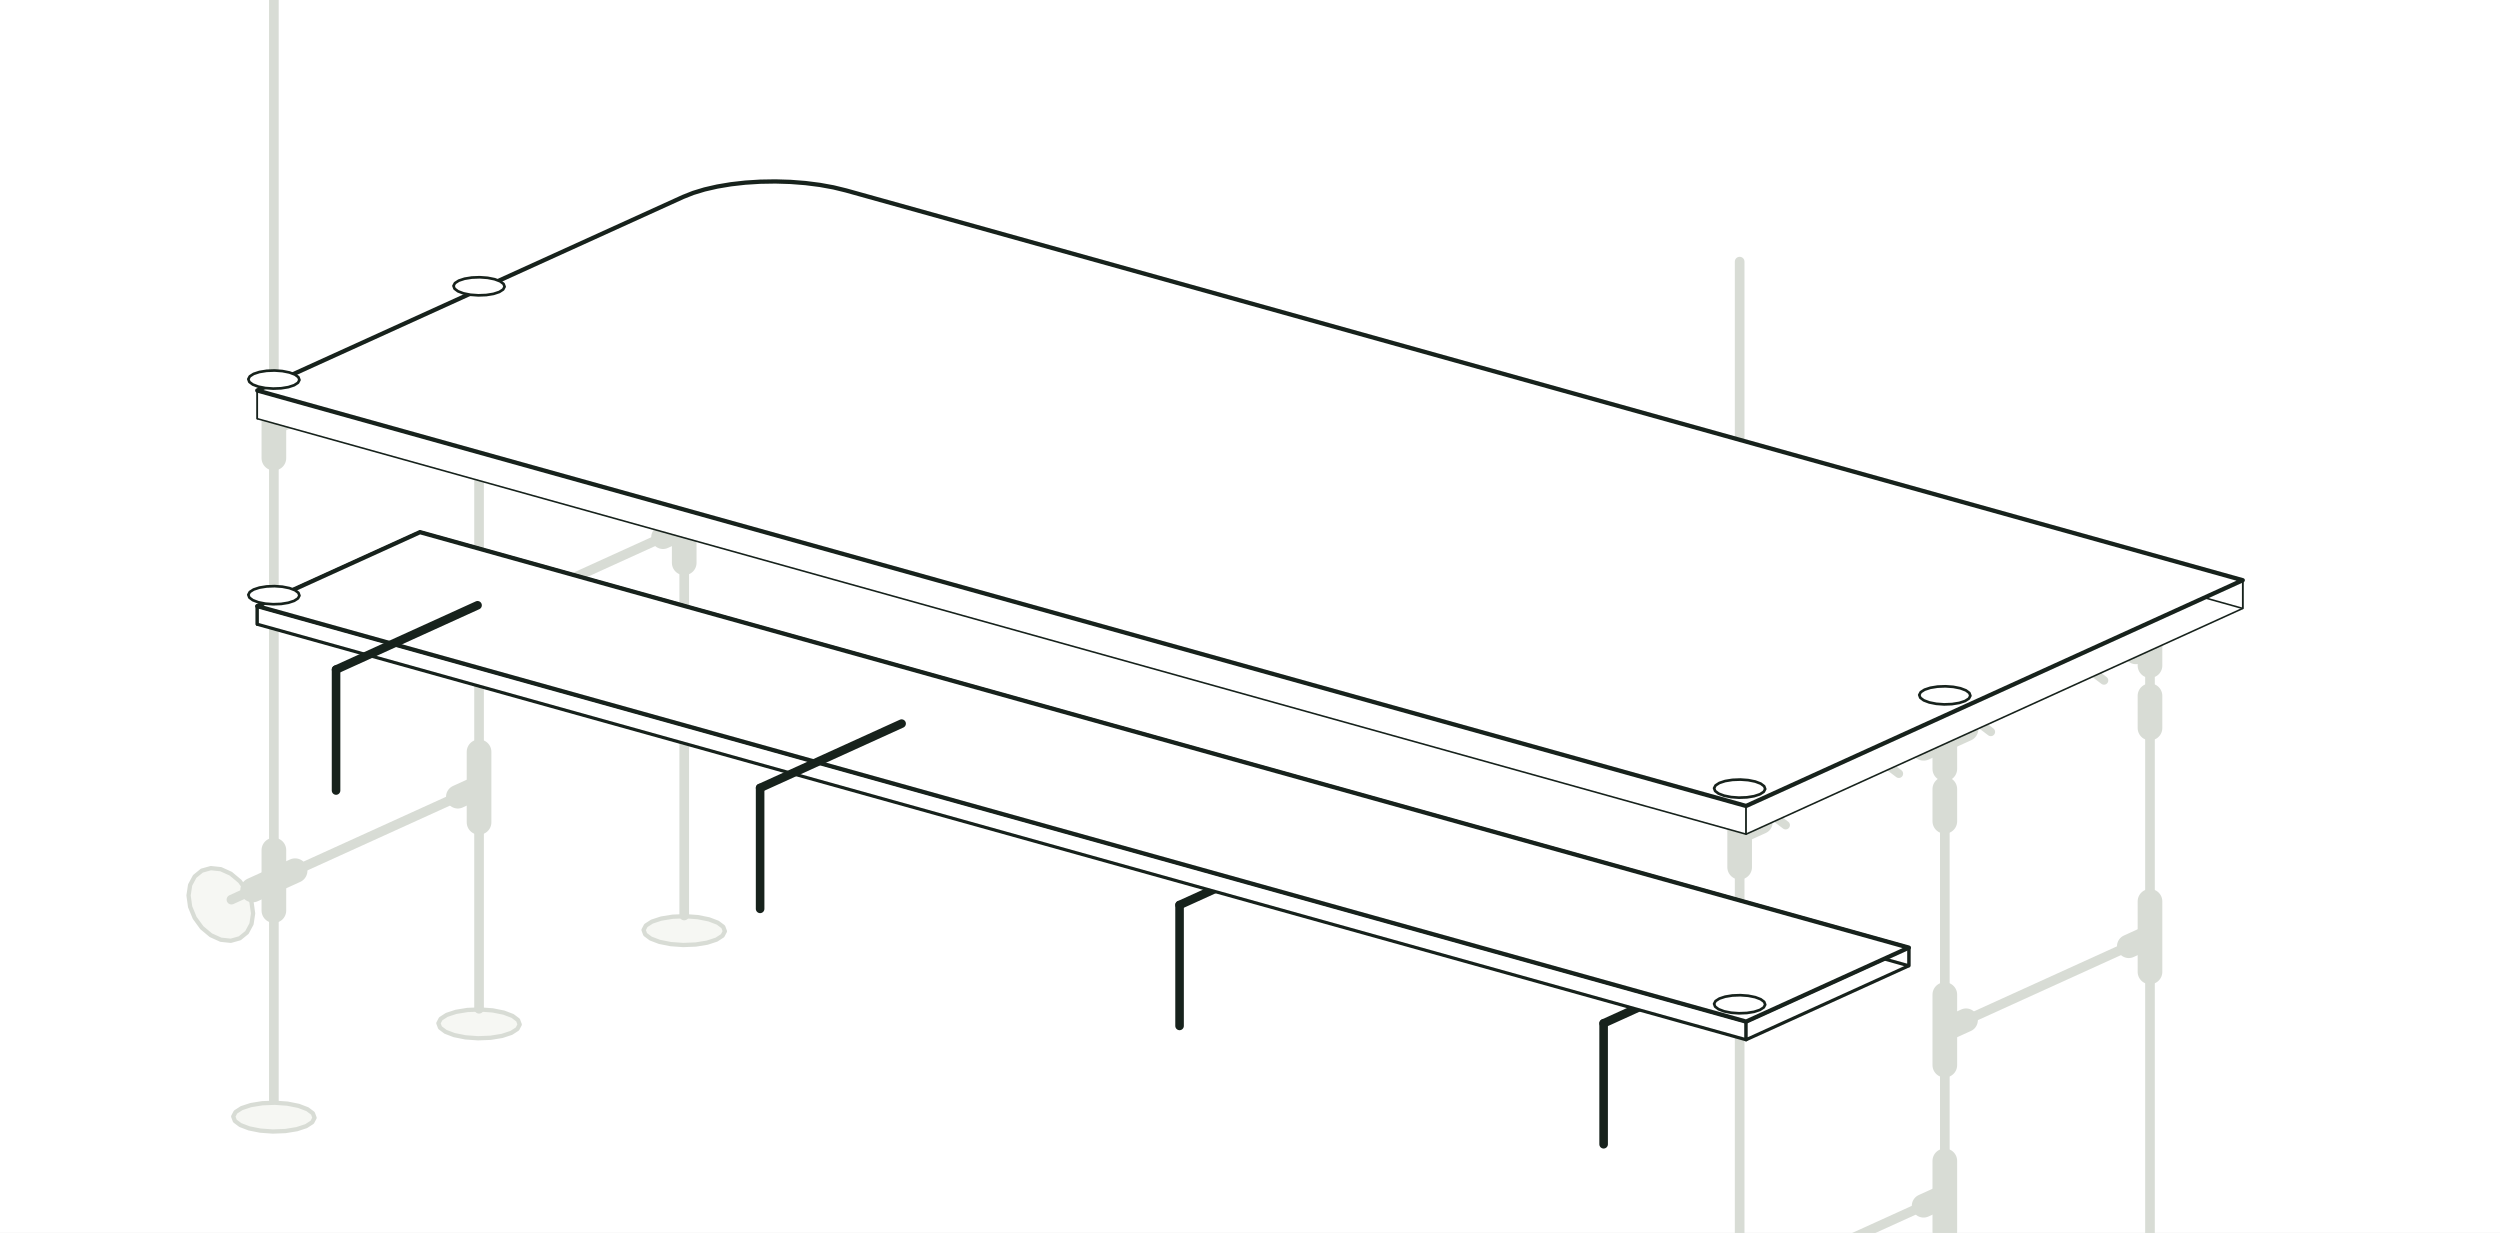
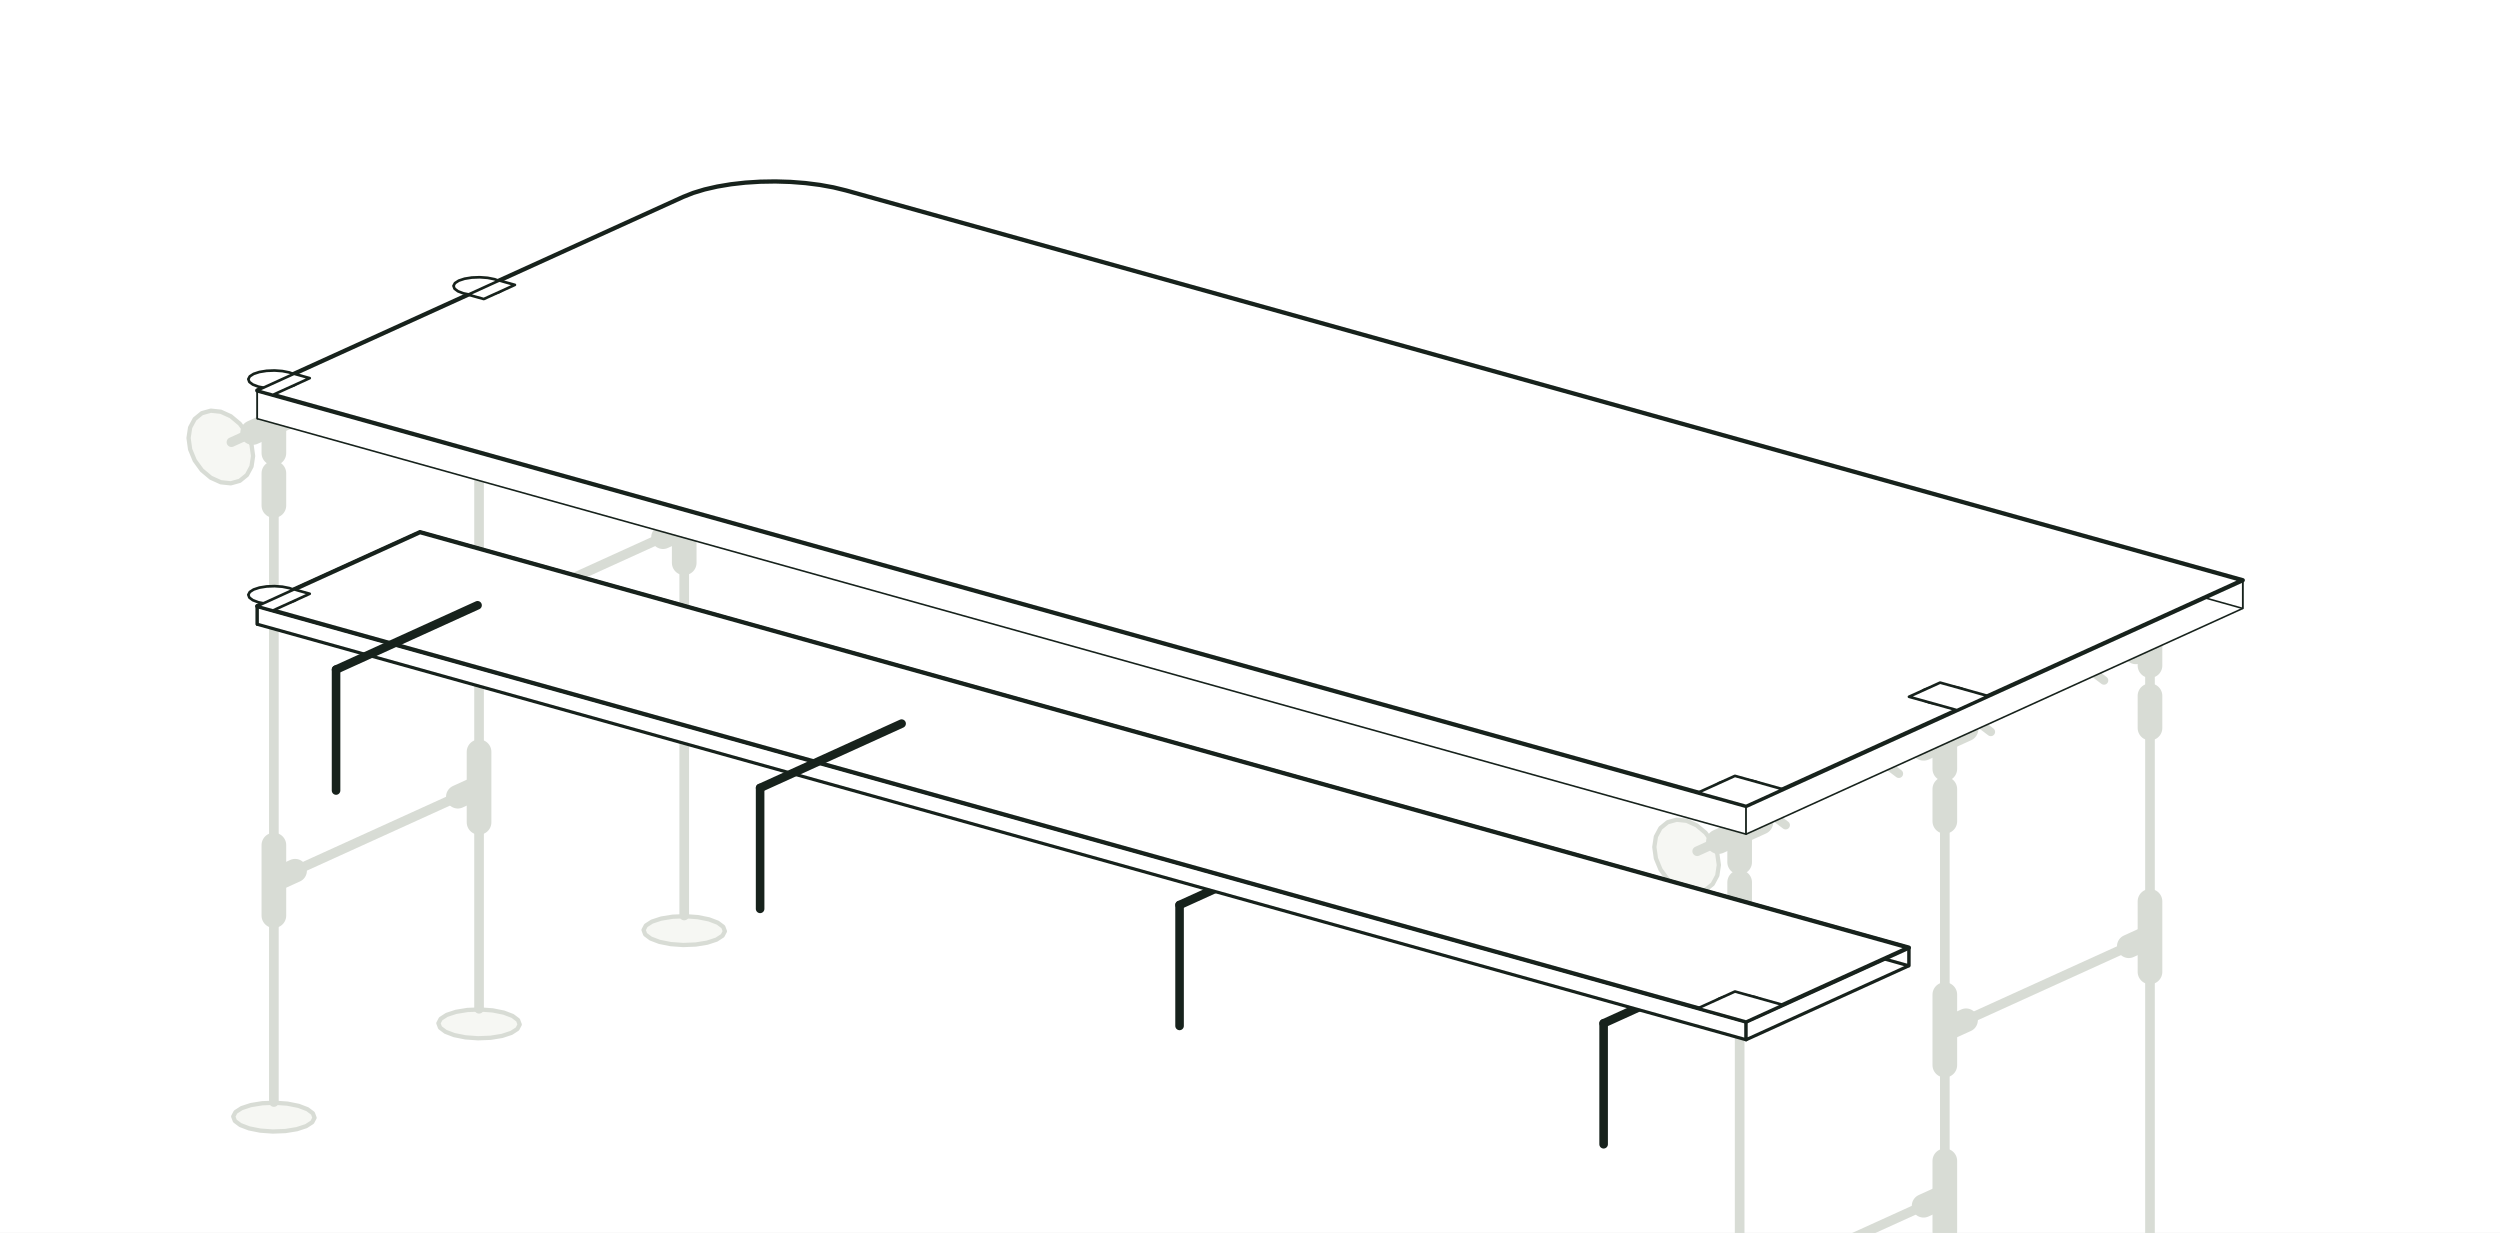
<svg xmlns="http://www.w3.org/2000/svg" viewBox="-638.30 -868.16 2332.22 1149.96" role="img" aria-labelledby="title">
  <rect x="-638.3" y="-868.16" width="2332.22" height="1149.96" fill="#fff" />
  <line x1="2983.24" y1="1099.26" x2="2983.24" y2="159.26" stroke="#d8dcd5" stroke-width="9" stroke-linecap="round" />
  <polygon points="2960.14,1123.86 2970.57,1125.94 2982.24,1126.79 2994.01,1126.33 3004.73,1124.59 3013.34,1121.76 3019.01,1118.10 3021.17,1113.98 3019.62,1109.80 3014.51,1105.97 3006.34,1102.86 2995.91,1100.78 2984.24,1099.93 2972.47,1100.39 2961.75,1102.13 2953.14,1104.96 2947.47,1108.62 2945.31,1112.74 2946.86,1116.92 2951.97,1120.75" stroke="#d8dcd5" fill="#f6f7f3" stroke-width="4" stroke-linejoin="round" />
  <line x1="3174.64" y1="1012.26" x2="3174.64" y2="72.26" stroke="#d8dcd5" stroke-width="9" stroke-linecap="round" />
  <polygon points="3151.54,1036.86 3161.97,1038.94 3173.64,1039.79 3185.41,1039.33 3196.13,1037.59 3204.74,1034.76 3210.41,1031.10 3212.57,1026.98 3211.02,1022.80 3205.91,1018.97 3197.74,1015.86 3187.31,1013.78 3175.64,1012.93 3163.87,1013.39 3153.15,1015.13 3144.54,1017.96 3138.87,1021.62 3136.71,1025.74 3138.26,1029.92 3143.37,1033.75" stroke="#d8dcd5" fill="#f6f7f3" stroke-width="4" stroke-linejoin="round" />
  <polygon points="2408.02,969.78 2418.45,971.86 2430.12,972.71 2441.89,972.25 2452.61,970.51 2461.22,967.68 2466.89,964.02 2469.05,959.90 2467.50,955.72 2462.39,951.89 2454.22,948.78 2443.79,946.70 2432.12,945.85 2420.35,946.31 2409.63,948.05 2401.02,950.88 2395.35,954.54 2393.19,958.66 2394.74,962.84 2399.85,966.67" stroke="#d8dcd5" fill="#f6f7f3" stroke-width="4" stroke-linejoin="round" />
  <line x1="2431.12" y1="945.18" x2="2431.12" y2="5.18" stroke="#d8dcd5" stroke-width="9" stroke-linecap="round" />
+   <line x1="2622.52" y1="858.18" x2="2622.52" y2="-81.82" stroke="#d8dcd5" stroke-width="9" stroke-linecap="round" />
  <polygon points="2599.42,882.78 2609.85,884.86 2621.52,885.71 2633.29,885.25 2644.01,883.51 2652.62,880.68 2658.29,877.02 2660.45,872.90 2658.90,868.72 2653.79,864.89 2645.62,861.78 2635.19,859.70 2623.52,858.85 2611.75,859.31 2601.03,861.05 2592.42,863.88 2586.75,867.54 2584.59,871.66 2586.14,875.84 2591.25,879.67" stroke="#d8dcd5" fill="#f6f7f3" stroke-width="4" stroke-linejoin="round" />
-   <line x1="2622.52" y1="858.18" x2="2622.52" y2="-81.82" stroke="#d8dcd5" stroke-width="9" stroke-linecap="round" />
+   <line x1="1879.00" y1="791.10" x2="1879.00" y2="-148.90" stroke="#d8dcd5" stroke-width="9" stroke-linecap="round" />
  <polygon points="1855.90,815.70 1866.33,817.78 1878.00,818.63 1889.77,818.17 1900.49,816.43 1909.10,813.60 1914.77,809.94 1916.93,805.82 1915.38,801.64 1910.27,797.81 1902.10,794.70 1891.67,792.62 1880.00,791.77 1868.23,792.23 1857.51,793.97 1848.90,796.80 1843.23,800.46 1841.07,804.58 1842.62,808.76 1847.73,812.59" stroke="#d8dcd5" fill="#f6f7f3" stroke-width="4" stroke-linejoin="round" />
-   <line x1="1879.00" y1="791.10" x2="1879.00" y2="-148.90" stroke="#d8dcd5" stroke-width="9" stroke-linecap="round" />
+   <line x1="2070.40" y1="704.10" x2="2070.40" y2="-235.90" stroke="#d8dcd5" stroke-width="9" stroke-linecap="round" />
  <polygon points="2047.30,728.70 2057.73,730.78 2069.40,731.63 2081.17,731.17 2091.89,729.43 2100.50,726.60 2106.17,722.94 2108.33,718.82 2106.78,714.64 2101.67,710.81 2093.50,707.70 2083.07,705.62 2071.40,704.77 2059.63,705.23 2048.91,706.97 2040.30,709.80 2034.63,713.46 2032.47,717.58 2034.02,721.76 2039.13,725.59" stroke="#d8dcd5" fill="#f6f7f3" stroke-width="4" stroke-linejoin="round" />
-   <line x1="2070.40" y1="704.10" x2="2070.40" y2="-235.90" stroke="#d8dcd5" stroke-width="9" stroke-linecap="round" />
-   <polygon points="965.20,365.60 963.73,355.02 959.45,344.66 952.79,335.52 944.40,328.51 935.10,324.30 925.80,323.31 917.41,325.65 910.75,331.07 906.47,339.04 905.00,348.80 906.47,359.38 910.75,369.74 917.41,378.88 925.80,385.89 935.10,390.10 944.40,391.09 952.79,388.75 959.45,383.33 963.73,375.36" stroke="#d8dcd5" fill="#f6f7f3" stroke-width="4" stroke-linejoin="round" />
-   <line x1="971.40" y1="340.70" x2="945.00" y2="352.70" stroke="#d8dcd5" stroke-width="9" stroke-linecap="round" />
-   <line x1="984.60" y1="541.50" x2="984.60" y2="353.50" stroke="#d8dcd5" stroke-width="9" stroke-linecap="round" />
+   <polygon points="965.20,-61.16 963.73,-71.74 959.45,-82.10 952.79,-91.24 944.40,-98.25 935.10,-102.46 925.80,-103.45 917.41,-101.11 910.75,-95.69 906.47,-87.72 905.00,-77.96 906.47,-67.38 910.75,-57.02 917.41,-47.88 925.80,-40.87 935.10,-36.66 944.40,-35.67 952.79,-38.01 959.45,-43.43 963.73,-51.40" stroke="#d8dcd5" fill="#f6f7f3" stroke-width="4" stroke-linejoin="round" />
+   <line x1="971.40" y1="-86.06" x2="945.00" y2="-74.06" stroke="#d8dcd5" stroke-width="9" stroke-linecap="round" />
+   <line x1="984.60" y1="-63.86" x2="984.60" y2="-120.26" stroke="#d8dcd5" stroke-width="23" stroke-linecap="round" />
+   <line x1="964.80" y1="-83.06" x2="1004.40" y2="-101.06" stroke="#d8dcd5" stroke-width="23" stroke-linecap="round" />
+   <line x1="984.60" y1="541.50" x2="984.60" y2="-24.38" stroke="#d8dcd5" stroke-width="9" stroke-linecap="round" />
+   <line x1="984.60" y1="367.60" x2="984.60" y2="301.80" stroke="#d8dcd5" stroke-width="23" stroke-linecap="round" />
+   <line x1="984.60" y1="334.70" x2="1004.40" y2="325.70" stroke="#d8dcd5" stroke-width="22" stroke-linecap="round" />
+   <line x1="984.60" y1="-14.98" x2="984.60" y2="-45.06" stroke="#d8dcd5" stroke-width="23" stroke-linecap="round" />
+   <line x1="984.60" y1="-35.66" x2="984.60" y2="-73.26" stroke="#d8dcd5" stroke-width="9" stroke-linecap="round" />
  <polygon points="961.50,566.10 971.93,568.18 983.60,569.03 995.37,568.57 1006.09,566.83 1014.70,564.00 1020.37,560.34 1022.53,556.22 1020.98,552.04 1015.87,548.21 1007.70,545.10 997.27,543.02 985.60,542.17 973.83,542.63 963.11,544.37 954.50,547.20 948.83,550.86 946.67,554.98 948.22,559.16 953.33,562.99" stroke="#d8dcd5" fill="#f6f7f3" stroke-width="4" stroke-linejoin="round" />
-   <line x1="984.60" y1="315.90" x2="984.60" y2="-624.10" stroke="#d8dcd5" stroke-width="9" stroke-linecap="round" />
-   <line x1="984.60" y1="362.90" x2="984.60" y2="306.50" stroke="#d8dcd5" stroke-width="23" stroke-linecap="round" />
-   <line x1="964.80" y1="343.70" x2="1004.40" y2="325.70" stroke="#d8dcd5" stroke-width="23" stroke-linecap="round" />
-   <line x1="984.60" y1="-59.16" x2="984.60" y2="-124.96" stroke="#d8dcd5" stroke-width="23" stroke-linecap="round" />
-   <line x1="984.60" y1="-92.06" x2="1004.40" y2="-101.06" stroke="#d8dcd5" stroke-width="22" stroke-linecap="round" />
  <line x1="997.80" y1="328.70" x2="1162.80" y2="253.70" stroke="#d8dcd5" stroke-width="9" stroke-linecap="round" />
  <line x1="997.80" y1="-98.06" x2="1162.80" y2="-173.06" stroke="#d8dcd5" stroke-width="9" stroke-linecap="round" />
  <line x1="1027.50" y1="-98.40" x2="999.98" y2="-119.24" stroke="#d8dcd5" stroke-width="8" stroke-linecap="round" />
  <line x1="999.98" y1="-119.24" x2="999.98" y2="-141.80" stroke="#d8dcd5" stroke-width="5" stroke-linecap="round" />
  <line x1="1133.10" y1="-146.40" x2="1105.58" y2="-167.24" stroke="#d8dcd5" stroke-width="8" stroke-linecap="round" />
  <line x1="1105.58" y1="-167.24" x2="1105.58" y2="-189.80" stroke="#d8dcd5" stroke-width="5" stroke-linecap="round" />
+   <line x1="1176.00" y1="454.50" x2="1176.00" y2="-111.38" stroke="#d8dcd5" stroke-width="9" stroke-linecap="round" />
+   <line x1="1176.00" y1="-101.98" x2="1176.00" y2="-132.06" stroke="#d8dcd5" stroke-width="23" stroke-linecap="round" />
+   <line x1="1176.00" y1="125.50" x2="1176.00" y2="59.70" stroke="#d8dcd5" stroke-width="23" stroke-linecap="round" />
+   <line x1="1176.00" y1="92.60" x2="1195.80" y2="83.60" stroke="#d8dcd5" stroke-width="22" stroke-linecap="round" />
+   <line x1="1176.00" y1="-122.66" x2="1176.00" y2="-160.26" stroke="#d8dcd5" stroke-width="9" stroke-linecap="round" />
+   <polygon points="1152.90,479.10 1163.33,481.18 1175.00,482.03 1186.77,481.57 1197.49,479.83 1206.10,477.00 1211.77,473.34 1213.93,469.22 1212.38,465.04 1207.27,461.21 1199.10,458.10 1188.67,456.02 1177.00,455.17 1165.23,455.63 1154.51,457.37 1145.90,460.20 1140.23,463.86 1138.07,467.98 1139.62,472.16 1144.73,475.99" stroke="#d8dcd5" fill="#f6f7f3" stroke-width="4" stroke-linejoin="round" />
+   <line x1="1176.00" y1="-150.86" x2="1176.00" y2="-207.26" stroke="#d8dcd5" stroke-width="23" stroke-linecap="round" />
+   <line x1="1156.20" y1="-170.06" x2="1195.80" y2="-188.06" stroke="#d8dcd5" stroke-width="23" stroke-linecap="round" />
  <line x1="1176.00" y1="280.60" x2="1176.00" y2="214.80" stroke="#d8dcd5" stroke-width="23" stroke-linecap="round" />
  <line x1="1176.00" y1="247.70" x2="1156.20" y2="256.70" stroke="#d8dcd5" stroke-width="22" stroke-linecap="round" />
-   <polygon points="1152.90,479.10 1163.33,481.18 1175.00,482.03 1186.77,481.57 1197.49,479.83 1206.10,477.00 1211.77,473.34 1213.93,469.22 1212.38,465.04 1207.27,461.21 1199.10,458.10 1188.67,456.02 1177.00,455.17 1165.23,455.63 1154.51,457.37 1145.90,460.20 1140.23,463.86 1138.07,467.98 1139.62,472.16 1144.73,475.99" stroke="#d8dcd5" fill="#f6f7f3" stroke-width="4" stroke-linejoin="round" />
-   <line x1="1176.00" y1="-101.98" x2="1176.00" y2="-132.06" stroke="#d8dcd5" stroke-width="23" stroke-linecap="round" />
-   <line x1="1176.00" y1="454.50" x2="1176.00" y2="-111.38" stroke="#d8dcd5" stroke-width="9" stroke-linecap="round" />
-   <line x1="1176.00" y1="125.50" x2="1176.00" y2="59.70" stroke="#d8dcd5" stroke-width="23" stroke-linecap="round" />
-   <line x1="1176.00" y1="92.60" x2="1195.80" y2="83.60" stroke="#d8dcd5" stroke-width="22" stroke-linecap="round" />
-   <line x1="1176.00" y1="-150.86" x2="1176.00" y2="-207.26" stroke="#d8dcd5" stroke-width="23" stroke-linecap="round" />
-   <line x1="1156.20" y1="-170.06" x2="1195.80" y2="-188.06" stroke="#d8dcd5" stroke-width="23" stroke-linecap="round" />
-   <line x1="1176.00" y1="-122.66" x2="1176.00" y2="-160.26" stroke="#d8dcd5" stroke-width="9" stroke-linecap="round" />
  <line x1="1189.20" y1="-185.06" x2="1354.20" y2="-260.06" stroke="#d8dcd5" stroke-width="9" stroke-linecap="round" />
  <line x1="1218.90" y1="-185.40" x2="1191.38" y2="-206.24" stroke="#d8dcd5" stroke-width="8" stroke-linecap="round" />
  <line x1="1191.38" y1="-206.24" x2="1191.38" y2="-228.80" stroke="#d8dcd5" stroke-width="5" stroke-linecap="round" />
  <line x1="1324.50" y1="-233.40" x2="1296.98" y2="-254.24" stroke="#d8dcd5" stroke-width="8" stroke-linecap="round" />
  <line x1="1296.98" y1="-254.24" x2="1296.98" y2="-276.80" stroke="#d8dcd5" stroke-width="5" stroke-linecap="round" />
  <line x1="1354.20" y1="11.60" x2="1189.20" y2="86.60" stroke="#d8dcd5" stroke-width="9" stroke-linecap="round" />
-   <polygon points="1344.30,392.10 1354.73,394.18 1366.40,395.03 1378.17,394.57 1388.89,392.83 1397.50,390.00 1403.17,386.34 1405.33,382.22 1403.78,378.04 1398.67,374.21 1390.50,371.10 1380.07,369.02 1368.40,368.17 1356.63,368.63 1345.91,370.37 1337.30,373.20 1331.63,376.86 1329.47,380.98 1331.02,385.16 1336.13,388.99" stroke="#d8dcd5" fill="#f6f7f3" stroke-width="4" stroke-linejoin="round" />
+   <line x1="1367.40" y1="38.50" x2="1367.40" y2="-27.30" stroke="#d8dcd5" stroke-width="23" stroke-linecap="round" />
+   <line x1="1367.40" y1="5.60" x2="1347.60" y2="14.60" stroke="#d8dcd5" stroke-width="22" stroke-linecap="round" />
+   <line x1="1367.40" y1="-188.98" x2="1367.40" y2="-219.06" stroke="#d8dcd5" stroke-width="23" stroke-linecap="round" />
  <line x1="1367.40" y1="-209.66" x2="1367.40" y2="-247.26" stroke="#d8dcd5" stroke-width="9" stroke-linecap="round" />
+   <line x1="1367.40" y1="367.50" x2="1367.40" y2="-198.38" stroke="#d8dcd5" stroke-width="9" stroke-linecap="round" />
  <line x1="1367.40" y1="-247.26" x2="1367.40" y2="-266.06" stroke="#d8dcd5" stroke-width="23" stroke-linecap="round" />
  <line x1="1367.40" y1="-266.06" x2="1354.20" y2="-260.06" stroke="#d8dcd5" stroke-width="23" stroke-linecap="round" />
-   <line x1="1367.40" y1="38.50" x2="1367.40" y2="-27.30" stroke="#d8dcd5" stroke-width="23" stroke-linecap="round" />
-   <line x1="1367.40" y1="5.60" x2="1347.60" y2="14.60" stroke="#d8dcd5" stroke-width="22" stroke-linecap="round" />
-   <line x1="1367.40" y1="367.50" x2="1367.40" y2="-198.38" stroke="#d8dcd5" stroke-width="9" stroke-linecap="round" />
-   <line x1="1367.40" y1="-188.98" x2="1367.40" y2="-219.06" stroke="#d8dcd5" stroke-width="23" stroke-linecap="round" />
-   <polygon points="-402.20,-16.00 -403.67,-26.58 -407.95,-36.94 -414.61,-46.08 -423.00,-53.09 -432.30,-57.30 -441.60,-58.29 -449.99,-55.95 -456.65,-50.53 -460.93,-42.56 -462.40,-32.80 -460.93,-22.22 -456.65,-11.86 -449.99,-2.72 -441.60,4.29 -432.30,8.50 -423.00,9.49 -414.61,7.15 -407.95,1.73 -403.67,-6.24" stroke="#d8dcd5" fill="#f6f7f3" stroke-width="4" stroke-linejoin="round" />
-   <line x1="-396.00" y1="-40.90" x2="-422.40" y2="-28.90" stroke="#d8dcd5" stroke-width="9" stroke-linecap="round" />
-   <line x1="-382.80" y1="-65.70" x2="-382.80" y2="-1005.70" stroke="#d8dcd5" stroke-width="9" stroke-linecap="round" />
-   <line x1="-382.80" y1="159.90" x2="-382.80" y2="-28.10" stroke="#d8dcd5" stroke-width="9" stroke-linecap="round" />
+   <polygon points="1344.30,392.10 1354.73,394.18 1366.40,395.03 1378.17,394.57 1388.89,392.83 1397.50,390.00 1403.17,386.34 1405.33,382.22 1403.78,378.04 1398.67,374.21 1390.50,371.10 1380.07,369.02 1368.40,368.17 1356.63,368.63 1345.91,370.37 1337.30,373.20 1331.63,376.86 1329.47,380.98 1331.02,385.16 1336.13,388.99" stroke="#d8dcd5" fill="#f6f7f3" stroke-width="4" stroke-linejoin="round" />
+   <polygon points="-402.20,-442.76 -403.67,-453.34 -407.95,-463.70 -414.61,-472.84 -423.00,-479.85 -432.30,-484.06 -441.60,-485.05 -449.99,-482.71 -456.65,-477.29 -460.93,-469.32 -462.40,-459.56 -460.93,-448.98 -456.65,-438.62 -449.99,-429.48 -441.60,-422.47 -432.30,-418.26 -423.00,-417.27 -414.61,-419.61 -407.95,-425.03 -403.67,-433.00" stroke="#d8dcd5" fill="#f6f7f3" stroke-width="4" stroke-linejoin="round" />
+   <line x1="-396.00" y1="-467.66" x2="-422.40" y2="-455.66" stroke="#d8dcd5" stroke-width="9" stroke-linecap="round" />
+   <line x1="-382.80" y1="-396.58" x2="-382.80" y2="-426.66" stroke="#d8dcd5" stroke-width="23" stroke-linecap="round" />
+   <line x1="-382.80" y1="-417.26" x2="-382.80" y2="-454.86" stroke="#d8dcd5" stroke-width="9" stroke-linecap="round" />
  <polygon points="-405.90,184.50 -395.47,186.58 -383.80,187.43 -372.03,186.97 -361.31,185.23 -352.70,182.40 -347.03,178.74 -344.87,174.62 -346.42,170.44 -351.53,166.61 -359.70,163.50 -370.13,161.42 -381.80,160.57 -393.57,161.03 -404.29,162.77 -412.90,165.60 -418.57,169.26 -420.73,173.38 -419.18,177.56 -414.07,181.39" stroke="#d8dcd5" fill="#f6f7f3" stroke-width="4" stroke-linejoin="round" />
-   <line x1="-382.80" y1="-440.76" x2="-382.80" y2="-506.56" stroke="#d8dcd5" stroke-width="23" stroke-linecap="round" />
-   <line x1="-382.80" y1="-473.66" x2="-363.00" y2="-482.66" stroke="#d8dcd5" stroke-width="22" stroke-linecap="round" />
-   <line x1="-382.80" y1="-18.70" x2="-382.80" y2="-75.10" stroke="#d8dcd5" stroke-width="23" stroke-linecap="round" />
-   <line x1="-402.60" y1="-37.90" x2="-363.00" y2="-55.90" stroke="#d8dcd5" stroke-width="23" stroke-linecap="round" />
+   <line x1="-382.80" y1="-445.46" x2="-382.80" y2="-501.86" stroke="#d8dcd5" stroke-width="23" stroke-linecap="round" />
+   <line x1="-402.60" y1="-464.66" x2="-363.00" y2="-482.66" stroke="#d8dcd5" stroke-width="23" stroke-linecap="round" />
+   <line x1="-382.80" y1="-14.00" x2="-382.80" y2="-79.80" stroke="#d8dcd5" stroke-width="23" stroke-linecap="round" />
+   <line x1="-382.80" y1="-46.90" x2="-363.00" y2="-55.90" stroke="#d8dcd5" stroke-width="22" stroke-linecap="round" />
+   <line x1="-382.80" y1="159.90" x2="-382.80" y2="-405.98" stroke="#d8dcd5" stroke-width="9" stroke-linecap="round" />
+   <line x1="-369.60" y1="-52.90" x2="-204.60" y2="-127.90" stroke="#d8dcd5" stroke-width="9" stroke-linecap="round" />
  <line x1="-369.60" y1="-479.66" x2="-204.60" y2="-554.66" stroke="#d8dcd5" stroke-width="9" stroke-linecap="round" />
-   <line x1="-369.60" y1="-52.90" x2="-204.60" y2="-127.90" stroke="#d8dcd5" stroke-width="9" stroke-linecap="round" />
  <line x1="-339.90" y1="-480.00" x2="-312.38" y2="-485.48" stroke="#d8dcd5" stroke-width="8" stroke-linecap="round" />
  <line x1="-312.38" y1="-485.48" x2="-312.38" y2="-508.04" stroke="#d8dcd5" stroke-width="5" stroke-linecap="round" />
  <line x1="-234.30" y1="-528.00" x2="-206.78" y2="-533.48" stroke="#d8dcd5" stroke-width="8" stroke-linecap="round" />
  <line x1="-206.78" y1="-533.48" x2="-206.78" y2="-556.04" stroke="#d8dcd5" stroke-width="5" stroke-linecap="round" />
+   <line x1="-191.40" y1="-504.26" x2="-191.40" y2="-541.86" stroke="#d8dcd5" stroke-width="9" stroke-linecap="round" />
+   <polygon points="-214.50,97.50 -204.07,99.58 -192.40,100.43 -180.63,99.97 -169.91,98.23 -161.30,95.40 -155.63,91.74 -153.47,87.62 -155.02,83.44 -160.13,79.61 -168.30,76.50 -178.73,74.42 -190.40,73.57 -202.17,74.03 -212.89,75.77 -221.50,78.60 -227.17,82.26 -229.33,86.38 -227.78,90.56 -222.67,94.39" stroke="#d8dcd5" fill="#f6f7f3" stroke-width="4" stroke-linejoin="round" />
+   <line x1="-191.40" y1="-101.00" x2="-191.40" y2="-166.80" stroke="#d8dcd5" stroke-width="23" stroke-linecap="round" />
+   <line x1="-191.40" y1="-133.90" x2="-211.20" y2="-124.90" stroke="#d8dcd5" stroke-width="22" stroke-linecap="round" />
+   <line x1="-191.40" y1="-483.58" x2="-191.40" y2="-513.66" stroke="#d8dcd5" stroke-width="23" stroke-linecap="round" />
+   <line x1="-191.40" y1="-532.46" x2="-191.40" y2="-588.86" stroke="#d8dcd5" stroke-width="23" stroke-linecap="round" />
+   <line x1="-211.20" y1="-551.66" x2="-171.60" y2="-569.66" stroke="#d8dcd5" stroke-width="23" stroke-linecap="round" />
  <line x1="-191.40" y1="-256.10" x2="-191.40" y2="-321.90" stroke="#d8dcd5" stroke-width="23" stroke-linecap="round" />
  <line x1="-191.40" y1="-289.00" x2="-171.60" y2="-298.00" stroke="#d8dcd5" stroke-width="22" stroke-linecap="round" />
-   <line x1="-191.40" y1="-483.58" x2="-191.40" y2="-513.66" stroke="#d8dcd5" stroke-width="23" stroke-linecap="round" />
-   <polygon points="-214.50,97.50 -204.07,99.58 -192.40,100.43 -180.63,99.97 -169.91,98.23 -161.30,95.40 -155.63,91.74 -153.47,87.62 -155.02,83.44 -160.13,79.61 -168.30,76.50 -178.73,74.42 -190.40,73.57 -202.17,74.03 -212.89,75.77 -221.50,78.60 -227.17,82.26 -229.33,86.38 -227.78,90.56 -222.67,94.39" stroke="#d8dcd5" fill="#f6f7f3" stroke-width="4" stroke-linejoin="round" />
-   <line x1="-191.40" y1="-532.46" x2="-191.40" y2="-588.86" stroke="#d8dcd5" stroke-width="23" stroke-linecap="round" />
-   <line x1="-211.20" y1="-551.66" x2="-171.60" y2="-569.66" stroke="#d8dcd5" stroke-width="23" stroke-linecap="round" />
  <line x1="-191.40" y1="72.90" x2="-191.40" y2="-492.98" stroke="#d8dcd5" stroke-width="9" stroke-linecap="round" />
-   <line x1="-191.40" y1="-504.26" x2="-191.40" y2="-541.86" stroke="#d8dcd5" stroke-width="9" stroke-linecap="round" />
-   <line x1="-191.40" y1="-101.00" x2="-191.40" y2="-166.80" stroke="#d8dcd5" stroke-width="23" stroke-linecap="round" />
-   <line x1="-191.40" y1="-133.90" x2="-211.20" y2="-124.90" stroke="#d8dcd5" stroke-width="22" stroke-linecap="round" />
  <line x1="-178.20" y1="-566.66" x2="-13.20" y2="-641.66" stroke="#d8dcd5" stroke-width="9" stroke-linecap="round" />
  <line x1="-148.50" y1="-567.00" x2="-120.98" y2="-572.48" stroke="#d8dcd5" stroke-width="8" stroke-linecap="round" />
  <line x1="-120.98" y1="-572.48" x2="-120.98" y2="-595.04" stroke="#d8dcd5" stroke-width="5" stroke-linecap="round" />
  <line x1="-42.90" y1="-615.00" x2="-15.38" y2="-620.48" stroke="#d8dcd5" stroke-width="8" stroke-linecap="round" />
  <line x1="-15.38" y1="-620.48" x2="-15.38" y2="-643.04" stroke="#d8dcd5" stroke-width="5" stroke-linecap="round" />
  <line x1="-13.20" y1="-370.00" x2="-178.20" y2="-295.00" stroke="#d8dcd5" stroke-width="9" stroke-linecap="round" />
-   <line x1="0.00" y1="-591.26" x2="0.00" y2="-628.86" stroke="#d8dcd5" stroke-width="9" stroke-linecap="round" />
-   <polygon points="-23.10,10.50 -12.67,12.58 -1.00,13.43 10.77,12.97 21.49,11.23 30.10,8.40 35.77,4.74 37.93,0.62 36.38,-3.56 31.27,-7.39 23.10,-10.50 12.67,-12.58 1.00,-13.43 -10.77,-12.97 -21.49,-11.23 -30.10,-8.40 -35.77,-4.74 -37.93,-0.62 -36.38,3.56 -31.27,7.39" stroke="#d8dcd5" fill="#f6f7f3" stroke-width="4" stroke-linejoin="round" />
  <line x1="0.00" y1="-343.10" x2="0.00" y2="-408.90" stroke="#d8dcd5" stroke-width="23" stroke-linecap="round" />
  <line x1="0.00" y1="-376.00" x2="-19.80" y2="-367.00" stroke="#d8dcd5" stroke-width="22" stroke-linecap="round" />
+   <polygon points="-23.10,10.50 -12.67,12.58 -1.00,13.43 10.77,12.97 21.49,11.23 30.10,8.40 35.77,4.74 37.93,0.62 36.38,-3.56 31.27,-7.39 23.10,-10.50 12.67,-12.58 1.00,-13.43 -10.77,-12.97 -21.49,-11.23 -30.10,-8.40 -35.77,-4.74 -37.93,-0.62 -36.38,3.56 -31.27,7.39" stroke="#d8dcd5" fill="#f6f7f3" stroke-width="4" stroke-linejoin="round" />
+   <line x1="0.00" y1="-570.58" x2="0.00" y2="-600.66" stroke="#d8dcd5" stroke-width="23" stroke-linecap="round" />
  <line x1="0.00" y1="-14.10" x2="0.00" y2="-579.98" stroke="#d8dcd5" stroke-width="9" stroke-linecap="round" />
+   <line x1="0.00" y1="-591.26" x2="0.00" y2="-628.86" stroke="#d8dcd5" stroke-width="9" stroke-linecap="round" />
  <line x1="0.00" y1="-628.86" x2="0.00" y2="-647.66" stroke="#d8dcd5" stroke-width="23" stroke-linecap="round" />
  <line x1="0.00" y1="-647.66" x2="-13.20" y2="-641.66" stroke="#d8dcd5" stroke-width="23" stroke-linecap="round" />
-   <line x1="0.00" y1="-570.58" x2="0.00" y2="-600.66" stroke="#d8dcd5" stroke-width="23" stroke-linecap="round" />
  <line x1="857.70" y1="199.30" x2="857.70" y2="86.50" stroke="#17221c" stroke-width="8" stroke-linecap="round" />
  <line x1="857.70" y1="86.50" x2="989.70" y2="26.50" stroke="#17221c" stroke-width="8" stroke-linecap="round" />
  <line x1="462.10" y1="88.90" x2="462.10" y2="-23.90" stroke="#17221c" stroke-width="8" stroke-linecap="round" />
  <line x1="462.10" y1="-23.90" x2="594.10" y2="-83.90" stroke="#17221c" stroke-width="8" stroke-linecap="round" />
  <polygon points="-246.50,-354.80 -398.30,-285.80 -398.30,-302.72 -246.50,-371.72" stroke="#17221c" fill="#fff" stroke-width="3" stroke-linejoin="round" />
  <polygon points="-398.30,-285.80 990.60,101.80 990.60,84.88 -398.30,-302.72" stroke="#17221c" fill="#fff" stroke-width="3" stroke-linejoin="round" />
  <polygon points="990.60,101.80 1142.40,32.80 1142.40,15.88 990.60,84.88" stroke="#17221c" fill="#fff" stroke-width="3" stroke-linejoin="round" />
  <polygon points="1142.40,32.80 -246.50,-354.80 -246.50,-371.72 1142.40,15.88" stroke="#17221c" fill="#fff" stroke-width="3" stroke-linejoin="round" />
  <polygon points="-246.50,-371.72 -398.30,-302.72 990.60,84.88 1142.40,15.88" stroke="#17221c" fill="#fff" stroke-width="4" stroke-linejoin="round" />
  <polygon points="-397.32,-306.32 -390.76,-305.01 -383.43,-304.48 -376.03,-304.77 -369.29,-305.86 -363.88,-307.64 -360.32,-309.94 -358.96,-312.53 -359.93,-315.16 -363.14,-317.57 -368.28,-319.52 -374.84,-320.83 -382.17,-321.36 -389.57,-321.07 -396.31,-319.98 -401.72,-318.20 -405.28,-315.90 -406.64,-313.31 -405.67,-310.68 -402.46,-308.27" stroke="#17221c" fill="#fff" stroke-width="2.5" stroke-linejoin="round" />
  <polygon points="970.08,75.28 976.64,76.59 983.97,77.12 991.37,76.83 998.11,75.74 1003.52,73.96 1007.08,71.66 1008.44,69.07 1007.47,66.44 1004.26,64.03 999.12,62.08 992.56,60.77 985.23,60.24 977.83,60.53 971.09,61.62 965.68,63.40 962.12,65.70 960.76,68.29 961.73,70.92 964.94,73.33" stroke="#17221c" fill="#fff" stroke-width="2.5" stroke-linejoin="round" />
+   <polygon points="-363.98,-318.32 -398.30,-302.72 -383.68,-298.64 -349.36,-314.24" stroke="#17221c" fill="#fff" stroke-width="2.5" stroke-linejoin="round" />
+   <polygon points="980.20,56.80 945.88,72.40 990.60,84.88 1024.92,69.28" stroke="#17221c" fill="#fff" stroke-width="2.5" stroke-linejoin="round" />
  <line x1="70.80" y1="-20.30" x2="70.80" y2="-133.10" stroke="#17221c" stroke-width="8" stroke-linecap="round" />
  <line x1="70.80" y1="-133.10" x2="202.80" y2="-193.10" stroke="#17221c" stroke-width="8" stroke-linecap="round" />
  <polygon points="151.02,-664.16 139.23,-667.04 139.23,-693.36 151.02,-690.48" stroke="#17221c" fill="#fff" stroke-width="1.5" stroke-linejoin="round" />
  <polygon points="139.23,-667.04 126.51,-669.35 126.51,-695.67 139.23,-693.36" stroke="#17221c" fill="#fff" stroke-width="1.5" stroke-linejoin="round" />
  <polygon points="126.51,-669.35 113.09,-671.06 113.09,-697.38 126.51,-695.67" stroke="#17221c" fill="#fff" stroke-width="1.5" stroke-linejoin="round" />
  <polygon points="113.09,-671.06 99.18,-672.14 99.18,-698.46 113.09,-697.38" stroke="#17221c" fill="#fff" stroke-width="1.5" stroke-linejoin="round" />
  <polygon points="99.18,-672.14 85.03,-672.57 85.03,-698.89 99.18,-698.46" stroke="#17221c" fill="#fff" stroke-width="1.5" stroke-linejoin="round" />
  <polygon points="85.03,-672.57 70.88,-672.34 70.88,-698.66 85.03,-698.89" stroke="#17221c" fill="#fff" stroke-width="1.5" stroke-linejoin="round" />
  <polygon points="70.88,-672.34 56.97,-671.46 56.97,-697.78 70.88,-698.66" stroke="#17221c" fill="#fff" stroke-width="1.5" stroke-linejoin="round" />
  <polygon points="56.97,-671.46 43.54,-669.94 43.54,-696.26 56.97,-697.78" stroke="#17221c" fill="#fff" stroke-width="1.5" stroke-linejoin="round" />
  <polygon points="43.54,-669.94 30.82,-667.81 30.82,-694.13 43.54,-696.26" stroke="#17221c" fill="#fff" stroke-width="1.5" stroke-linejoin="round" />
  <polygon points="30.82,-667.81 19.03,-665.11 19.03,-691.43 30.82,-694.13" stroke="#17221c" fill="#fff" stroke-width="1.5" stroke-linejoin="round" />
  <polygon points="19.03,-665.11 8.37,-661.87 8.37,-688.19 19.03,-691.43" stroke="#17221c" fill="#fff" stroke-width="1.5" stroke-linejoin="round" />
  <polygon points="8.37,-661.87 -0.98,-658.16 -0.98,-684.48 8.37,-688.19" stroke="#17221c" fill="#fff" stroke-width="1.5" stroke-linejoin="round" />
  <polygon points="-0.98,-658.16 -398.30,-477.56 -398.30,-503.88 -0.98,-684.48" stroke="#17221c" fill="#fff" stroke-width="1.5" stroke-linejoin="round" />
  <polygon points="-398.30,-477.56 990.60,-89.96 990.60,-116.28 -398.30,-503.88" stroke="#17221c" fill="#fff" stroke-width="1.5" stroke-linejoin="round" />
  <polygon points="990.60,-89.96 1453.92,-300.56 1453.92,-326.88 990.60,-116.28" stroke="#17221c" fill="#fff" stroke-width="1.5" stroke-linejoin="round" />
  <polygon points="1453.92,-300.56 151.02,-664.16 151.02,-690.48 1453.92,-326.88" stroke="#17221c" fill="#fff" stroke-width="1.5" stroke-linejoin="round" />
  <polygon points="151.02,-690.48 139.23,-693.36 126.51,-695.67 113.09,-697.38 99.18,-698.46 85.03,-698.89 70.88,-698.66 56.97,-697.78 43.54,-696.26 30.82,-694.13 19.03,-691.43 8.37,-688.19 -0.98,-684.48 -398.30,-503.88 990.60,-116.28 1453.92,-326.88" stroke="#17221c" fill="#fff" stroke-width="4" stroke-linejoin="round" />
  <polygon points="-205.92,-594.48 -199.36,-593.17 -192.03,-592.64 -184.63,-592.93 -177.89,-594.02 -172.48,-595.80 -168.92,-598.10 -167.56,-600.69 -168.53,-603.32 -171.74,-605.73 -176.88,-607.68 -183.44,-608.99 -190.77,-609.52 -198.17,-609.23 -204.91,-608.14 -210.32,-606.36 -213.88,-604.06 -215.24,-601.47 -214.27,-598.84 -211.06,-596.43" stroke="#17221c" fill="#fff" stroke-width="2.5" stroke-linejoin="round" />
  <polygon points="-397.32,-507.48 -390.76,-506.17 -383.43,-505.64 -376.03,-505.93 -369.29,-507.02 -363.88,-508.80 -360.32,-511.10 -358.96,-513.69 -359.93,-516.32 -363.14,-518.73 -368.28,-520.68 -374.84,-521.99 -382.17,-522.52 -389.57,-522.23 -396.31,-521.14 -401.72,-519.36 -405.28,-517.06 -406.64,-514.47 -405.67,-511.84 -402.46,-509.43" stroke="#17221c" fill="#fff" stroke-width="2.5" stroke-linejoin="round" />
  <polygon points="1161.48,-212.88 1168.04,-211.57 1175.37,-211.04 1182.77,-211.33 1189.51,-212.42 1194.92,-214.20 1198.48,-216.50 1199.84,-219.09 1198.87,-221.72 1195.66,-224.13 1190.52,-226.08 1183.96,-227.39 1176.63,-227.92 1169.23,-227.63 1162.49,-226.54 1157.08,-224.76 1153.52,-222.46 1152.16,-219.87 1153.13,-217.24 1156.34,-214.83" stroke="#17221c" fill="#fff" stroke-width="2.5" stroke-linejoin="round" />
  <polygon points="970.08,-125.88 976.64,-124.57 983.97,-124.04 991.37,-124.33 998.11,-125.42 1003.52,-127.20 1007.08,-129.50 1008.44,-132.09 1007.47,-134.72 1004.26,-137.13 999.12,-139.08 992.56,-140.39 985.23,-140.92 977.83,-140.63 971.09,-139.54 965.68,-137.76 962.12,-135.46 960.76,-132.87 961.73,-130.24 964.94,-127.83" stroke="#17221c" fill="#fff" stroke-width="2.5" stroke-linejoin="round" />
+   <polygon points="-172.58,-606.48 -201.62,-593.28 -187.00,-589.20 -157.96,-602.40" stroke="#17221c" fill="#fff" stroke-width="2.5" stroke-linejoin="round" />
+   <polygon points="-363.98,-519.48 -398.30,-503.88 -383.68,-499.80 -349.36,-515.40" stroke="#17221c" fill="#fff" stroke-width="2.5" stroke-linejoin="round" />
+   <polygon points="1171.60,-231.36 1142.56,-218.16 1187.28,-205.68 1216.32,-218.88" stroke="#17221c" fill="#fff" stroke-width="2.5" stroke-linejoin="round" />
+   <polygon points="980.20,-144.36 945.88,-128.76 990.60,-116.28 1024.92,-131.88" stroke="#17221c" fill="#fff" stroke-width="2.5" stroke-linejoin="round" />
  <line x1="-324.80" y1="-130.70" x2="-324.80" y2="-243.50" stroke="#17221c" stroke-width="8" stroke-linecap="round" />
  <line x1="-324.80" y1="-243.50" x2="-192.80" y2="-303.50" stroke="#17221c" stroke-width="8" stroke-linecap="round" />
</svg>
